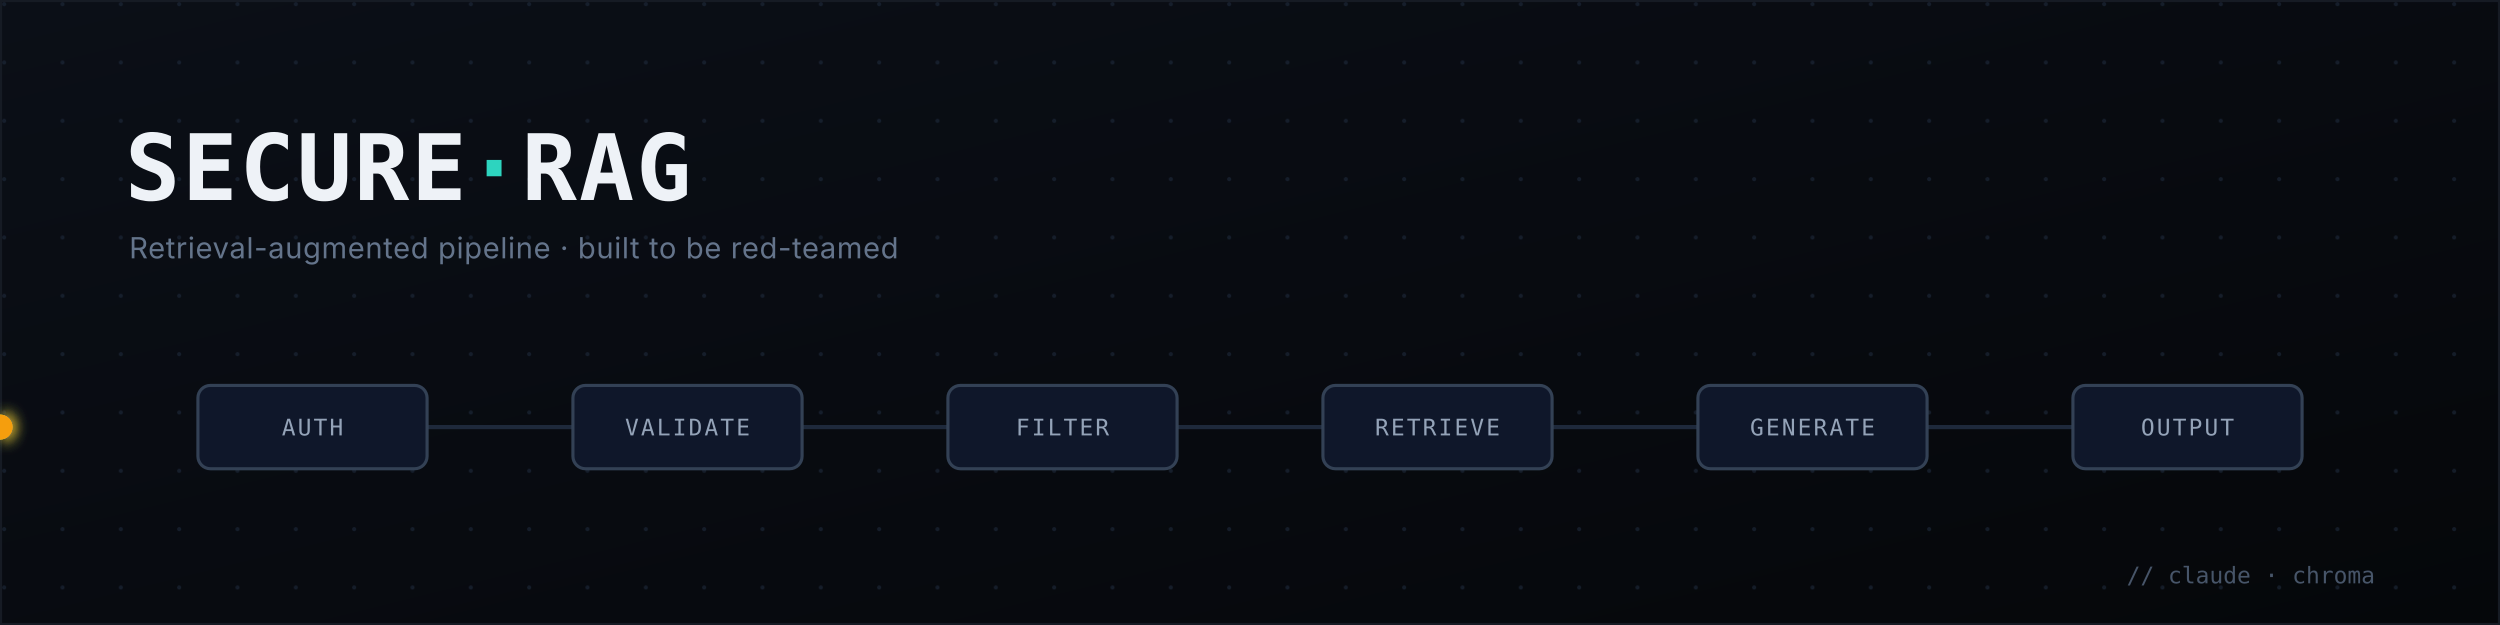
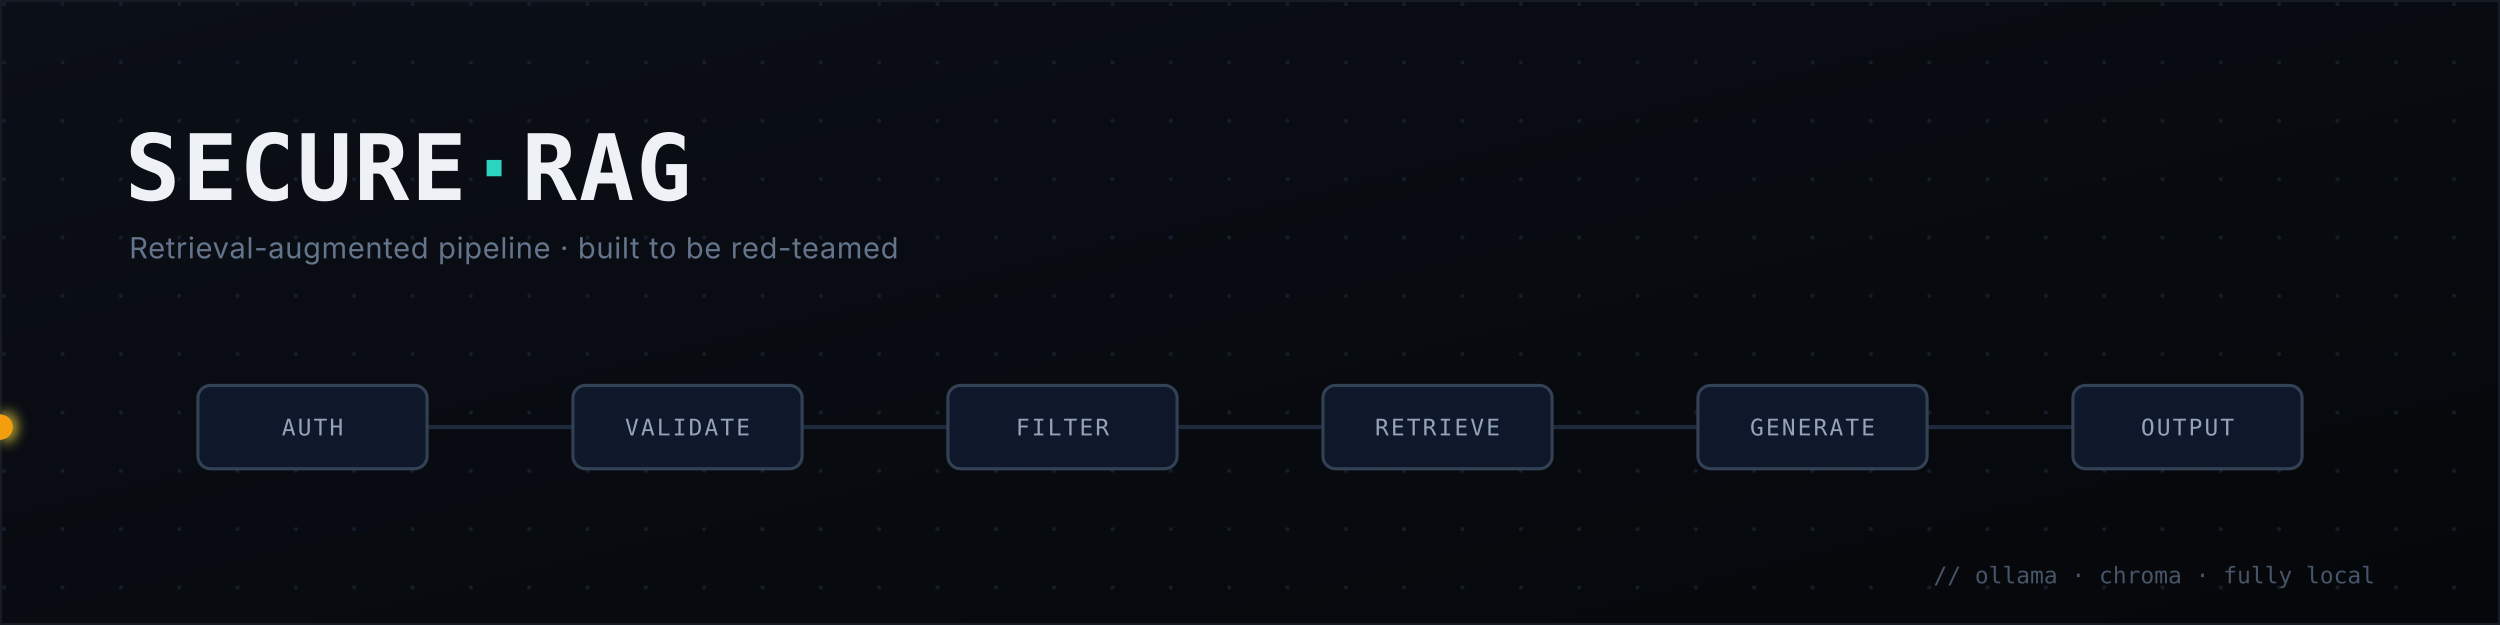
<svg xmlns="http://www.w3.org/2000/svg" width="1200" height="300" viewBox="0 0 1200 300" preserveAspectRatio="xMidYMid meet" role="img" aria-labelledby="bannerTitle bannerDesc">
  <defs>
    <linearGradient id="bgGrad" x1="0" y1="0" x2="1" y2="1">
      <stop offset="0%" stop-color="#0B0F17" />
      <stop offset="100%" stop-color="#05070A" />
    </linearGradient>
    <pattern id="dots" width="28" height="28" patternUnits="userSpaceOnUse">
      <circle cx="2" cy="2" r="1" fill="#1E293B" opacity="0.6" />
    </pattern>
    <filter id="glow" x="-100%" y="-100%" width="300%" height="300%">
      <feGaussianBlur stdDeviation="3.5" result="blur" />
      <feMerge>
        <feMergeNode in="blur" />
        <feMergeNode in="SourceGraphic" />
      </feMerge>
    </filter>
  </defs>
  <rect width="1200" height="300" fill="url(#bgGrad)" />
  <rect width="1200" height="300" fill="url(#dots)" />
  <rect x="0.5" y="0.5" width="1199" height="299" fill="none" stroke="#161B24" stroke-width="1" />
  <text x="60" y="96" font-family="'SF Mono','JetBrains Mono',Menlo,Consolas,monospace" font-size="44" font-weight="700" letter-spacing="1" fill="#EEF2F7">SECURE<tspan fill="#2DD4BF">·</tspan>RAG</text>
  <text x="62" y="124" font-family="-apple-system,BlinkMacSystemFont,'Segoe UI',sans-serif" font-size="14" letter-spacing="0.3" fill="#64748B">Retrieval-augmented pipeline · built to be red-teamed</text>
  <line x1="150" y1="205" x2="1050" y2="205" stroke="#1E293B" stroke-width="2" />
  <circle cx="150" cy="205" r="26" fill="none" stroke="#2DD4BF" stroke-width="2" opacity="0">
    <animate attributeName="opacity" values="0;0;0.9;0;0" keyTimes="0;0.01;0.03;0.05;1" dur="7s" repeatCount="indefinite" />
  </circle>
  <rect x="95" y="185" width="110" height="40" rx="6" fill="#0F172A" stroke="#334155" stroke-width="1.5" />
  <text x="150" y="209" text-anchor="middle" font-family="monospace" font-size="11" letter-spacing="1" fill="#94A3B8">AUTH</text>
  <circle cx="330" cy="205" r="26" fill="none" stroke="#2DD4BF" stroke-width="2" opacity="0">
    <animate attributeName="opacity" values="0;0;0.9;0;0" keyTimes="0;0.184;0.204;0.224;1" dur="7s" repeatCount="indefinite" />
  </circle>
  <rect x="275" y="185" width="110" height="40" rx="6" fill="#0F172A" stroke="#334155" stroke-width="1.5" />
  <text x="330" y="209" text-anchor="middle" font-family="monospace" font-size="11" letter-spacing="1" fill="#94A3B8">VALIDATE</text>
  <circle cx="510" cy="205" r="26" fill="none" stroke="#2DD4BF" stroke-width="2" opacity="0">
    <animate attributeName="opacity" values="0;0;0.9;0;0" keyTimes="0;0.358;0.378;0.398;1" dur="7s" repeatCount="indefinite" />
  </circle>
  <circle cx="510" cy="205" r="34" fill="none" stroke="#F59E0B" stroke-width="2.5" opacity="0">
    <animate attributeName="opacity" values="0;0;0.95;0;0" keyTimes="0;0.43;0.45;0.47;1" dur="7s" begin="1s" repeatCount="indefinite" />
  </circle>
  <rect x="455" y="185" width="110" height="40" rx="6" fill="#0F172A" stroke="#334155" stroke-width="1.5" />
  <text x="510" y="209" text-anchor="middle" font-family="monospace" font-size="11" letter-spacing="1" fill="#94A3B8">FILTER</text>
  <text x="510" y="157" text-anchor="middle" font-family="monospace" font-size="11" letter-spacing="0.5" fill="#F59E0B" opacity="0">BLOCKED · query injection
    <animate attributeName="opacity" values="0;0;1;1;0" keyTimes="0;0.43;0.46;0.62;0.66" dur="7s" begin="1s" repeatCount="indefinite" />
  </text>
  <circle cx="690" cy="205" r="26" fill="none" stroke="#2DD4BF" stroke-width="2" opacity="0">
    <animate attributeName="opacity" values="0;0;0.9;0;0" keyTimes="0;0.532;0.552;0.572;1" dur="7s" repeatCount="indefinite" />
  </circle>
  <rect x="635" y="185" width="110" height="40" rx="6" fill="#0F172A" stroke="#334155" stroke-width="1.5" />
  <text x="690" y="209" text-anchor="middle" font-family="monospace" font-size="11" letter-spacing="1" fill="#94A3B8">RETRIEVE</text>
  <circle cx="870" cy="205" r="26" fill="none" stroke="#2DD4BF" stroke-width="2" opacity="0">
    <animate attributeName="opacity" values="0;0;0.9;0;0" keyTimes="0;0.706;0.726;0.746;1" dur="7s" repeatCount="indefinite" />
  </circle>
  <rect x="815" y="185" width="110" height="40" rx="6" fill="#0F172A" stroke="#334155" stroke-width="1.5" />
  <text x="870" y="209" text-anchor="middle" font-family="monospace" font-size="11" letter-spacing="1" fill="#94A3B8">GENERATE</text>
  <circle cx="1050" cy="205" r="26" fill="none" stroke="#2DD4BF" stroke-width="2" opacity="0">
    <animate attributeName="opacity" values="0;0;0.9;0;0" keyTimes="0;0.86;0.88;0.90;1" dur="7s" repeatCount="indefinite" />
  </circle>
  <circle cx="1050" cy="205" r="34" fill="none" stroke="#F59E0B" stroke-width="2.5" opacity="0">
    <animate attributeName="opacity" values="0;0;0.95;0;0" keyTimes="0;0.43;0.45;0.47;1" dur="7s" begin="4s" repeatCount="indefinite" />
  </circle>
  <rect x="995" y="185" width="110" height="40" rx="6" fill="#0F172A" stroke="#334155" stroke-width="1.5" />
  <text x="1050" y="209" text-anchor="middle" font-family="monospace" font-size="11" letter-spacing="1" fill="#94A3B8">OUTPUT</text>
  <text x="1050" y="157" text-anchor="middle" font-family="monospace" font-size="11" letter-spacing="0.5" fill="#F59E0B" opacity="0">BLOCKED · doc-borne injection
    <animate attributeName="opacity" values="0;0;1;1;0" keyTimes="0;0.43;0.46;0.62;0.66" dur="7s" begin="4s" repeatCount="indefinite" />
  </text>
  <circle r="6" cy="205" fill="#2DD4BF" filter="url(#glow)">
    <animate attributeName="cx" values="150;150;1050;1050;150" keyTimes="0;0.03;0.9;0.95;1" dur="7s" repeatCount="indefinite" />
    <animate attributeName="opacity" values="0;1;1;0;0" keyTimes="0;0.03;0.9;0.93;1" dur="7s" repeatCount="indefinite" />
  </circle>
  <circle r="6" cy="205" fill="#F59E0B" filter="url(#glow)">
    <animate attributeName="cx" values="150;150;510;510;150" keyTimes="0;0.03;0.45;0.46;1" dur="7s" begin="1s" repeatCount="indefinite" />
    <animate attributeName="opacity" values="0;1;1;0;0" keyTimes="0;0.03;0.44;0.46;1" dur="7s" begin="1s" repeatCount="indefinite" />
  </circle>
  <circle r="6" cy="205" fill="#F59E0B" filter="url(#glow)">
    <animate attributeName="cx" values="690;690;1050;1050;690" keyTimes="0;0.03;0.45;0.46;1" dur="7s" begin="4s" repeatCount="indefinite" />
    <animate attributeName="opacity" values="0;1;1;0;0" keyTimes="0;0.03;0.44;0.46;1" dur="7s" begin="4s" repeatCount="indefinite" />
  </circle>
  <text x="62" y="270" font-family="monospace" font-size="13" fill="#2DD4BF" opacity="0">$ phase 0 — skeleton committed
    <animate attributeName="opacity" values="0;1;1;0" keyTimes="0;0.05;0.30;0.35" dur="9s" begin="0s" repeatCount="indefinite" />
  </text>
  <text x="62" y="270" font-family="monospace" font-size="13" fill="#2DD4BF" opacity="0">&gt; 10 modules · 3 filter layers
    <animate attributeName="opacity" values="0;1;1;0" keyTimes="0;0.05;0.30;0.35" dur="9s" begin="3s" repeatCount="indefinite" />
  </text>
  <text x="62" y="270" font-family="monospace" font-size="13" fill="#2DD4BF" opacity="0">&gt; phase 1 implementation pending
    <animate attributeName="opacity" values="0;1;1;0" keyTimes="0;0.05;0.30;0.35" dur="9s" begin="6s" repeatCount="indefinite" />
  </text>
-   <text x="1140" y="280" text-anchor="end" font-family="monospace" font-size="11" fill="#475569">// claude · chroma</text>
+   <text x="1140" y="280" text-anchor="end" font-family="monospace" font-size="11" fill="#475569">// ollama · chroma · fully local</text>
</svg>
